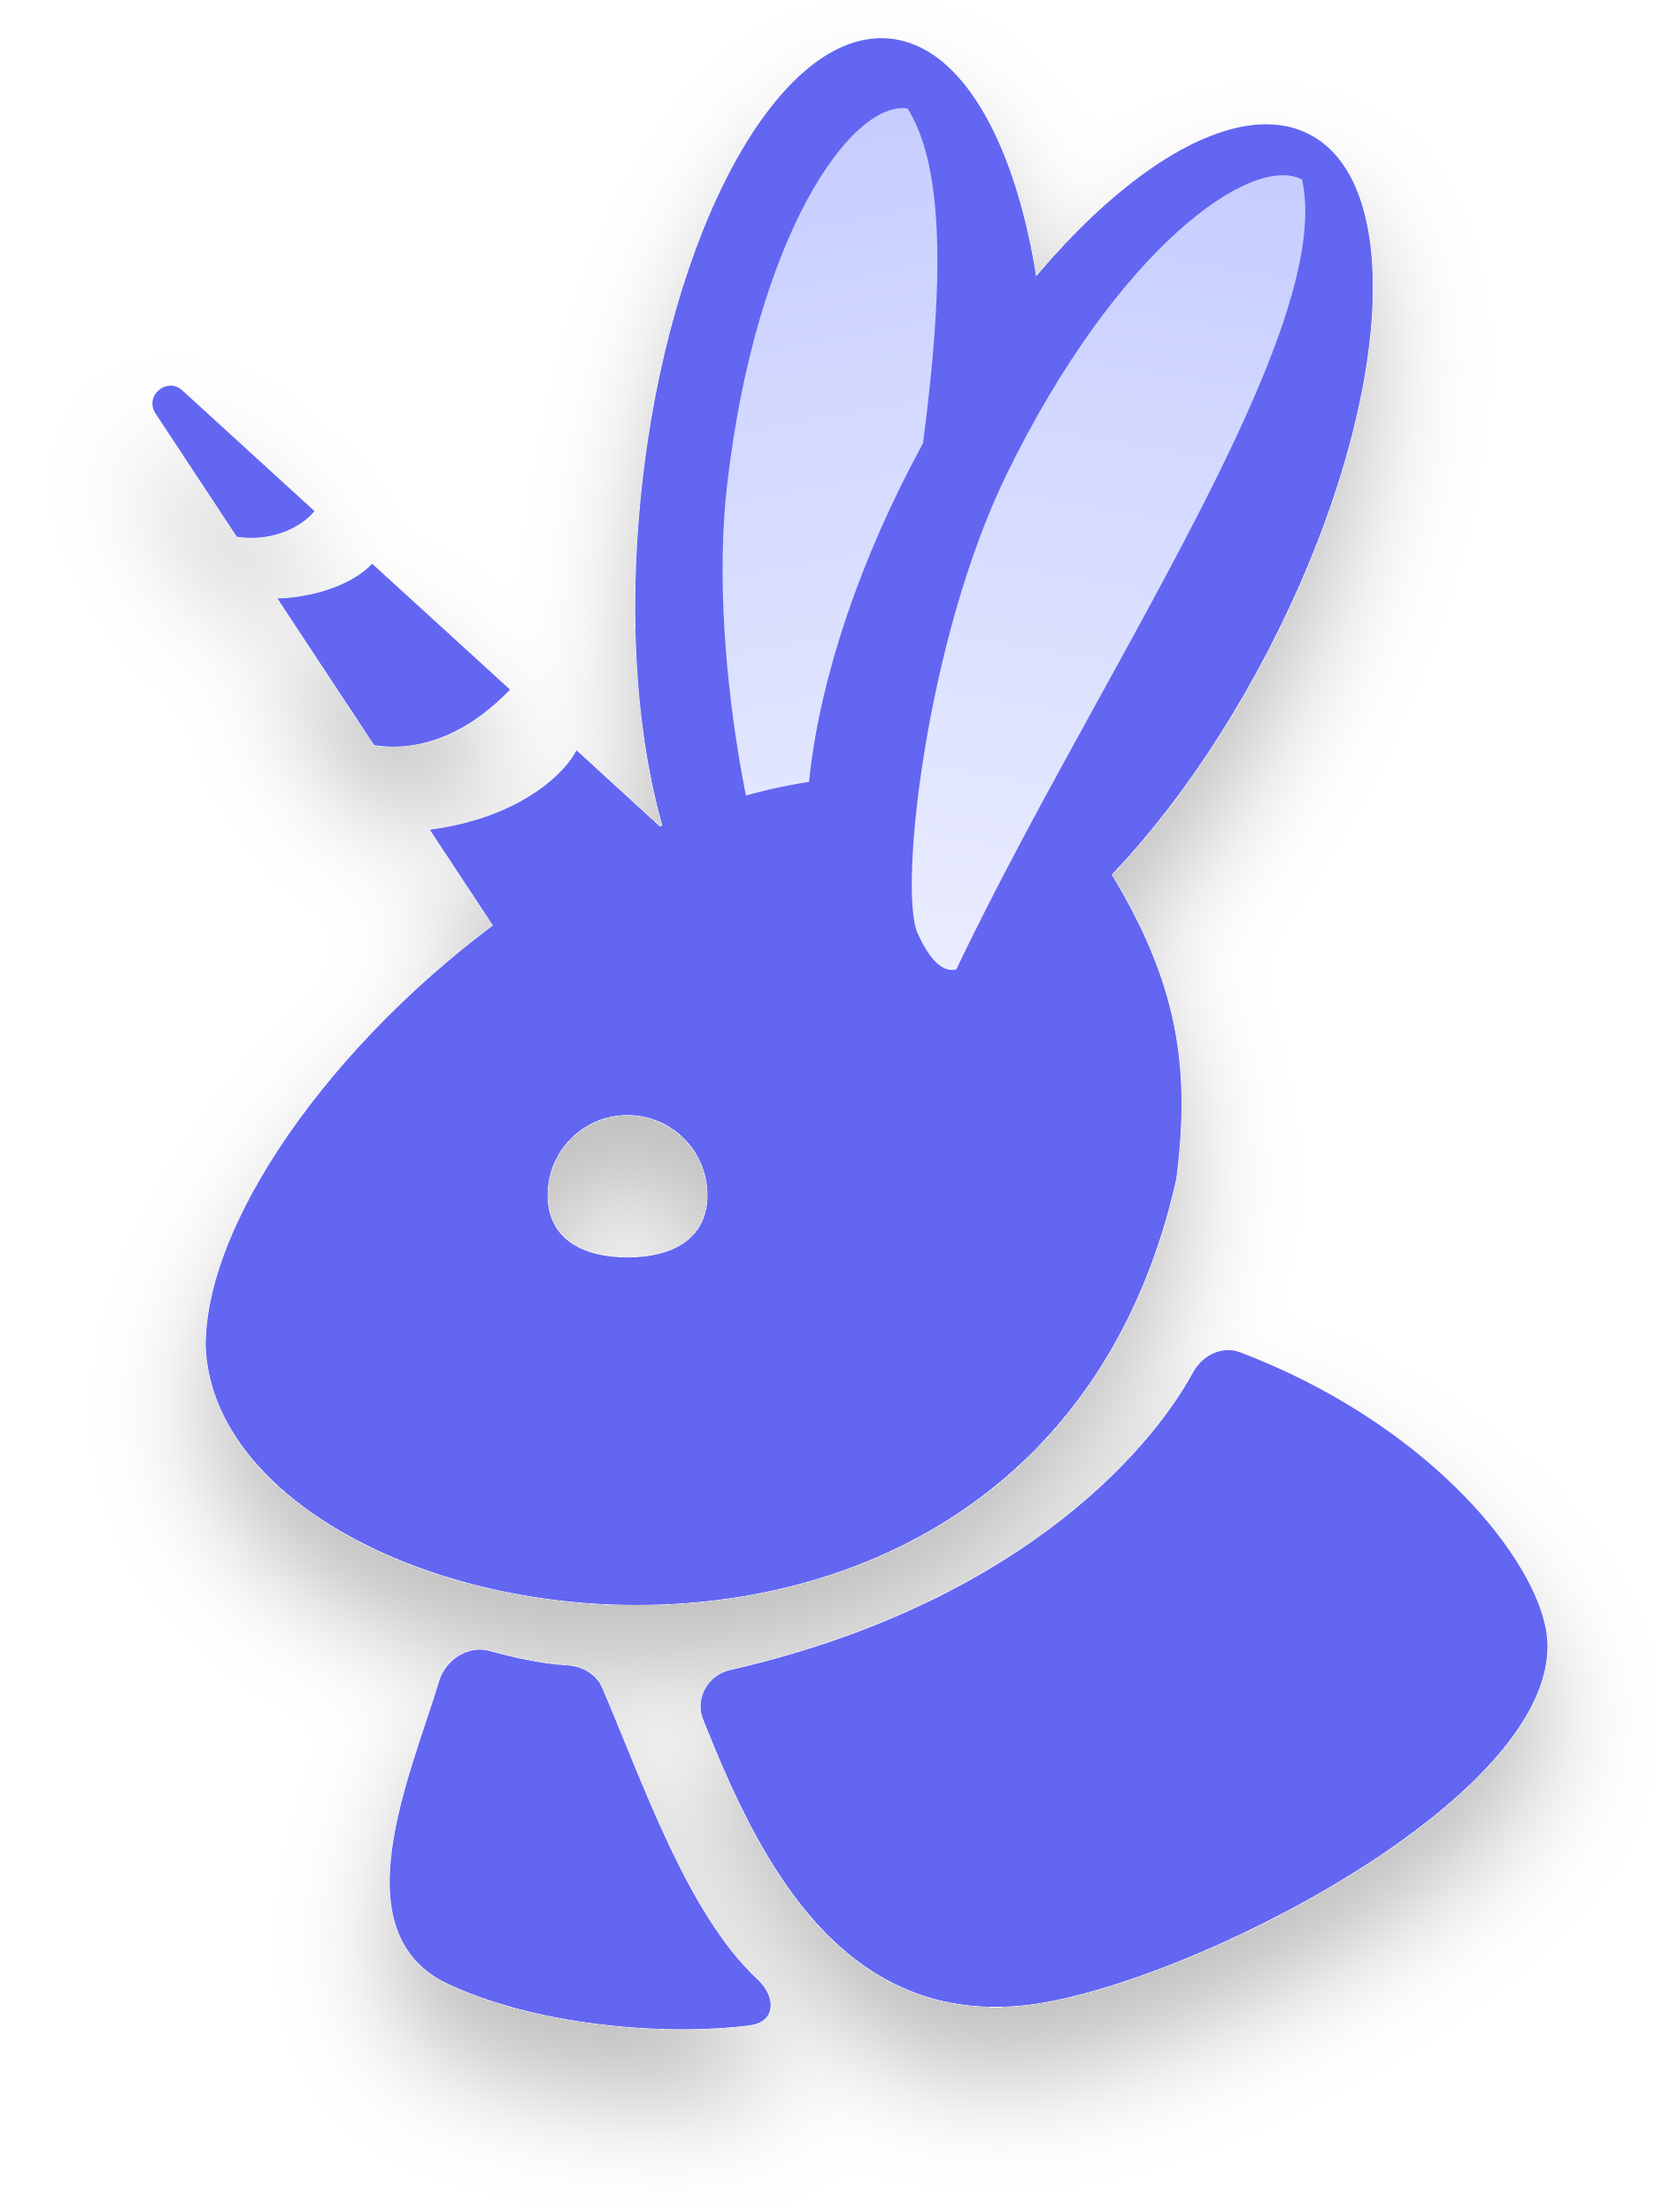
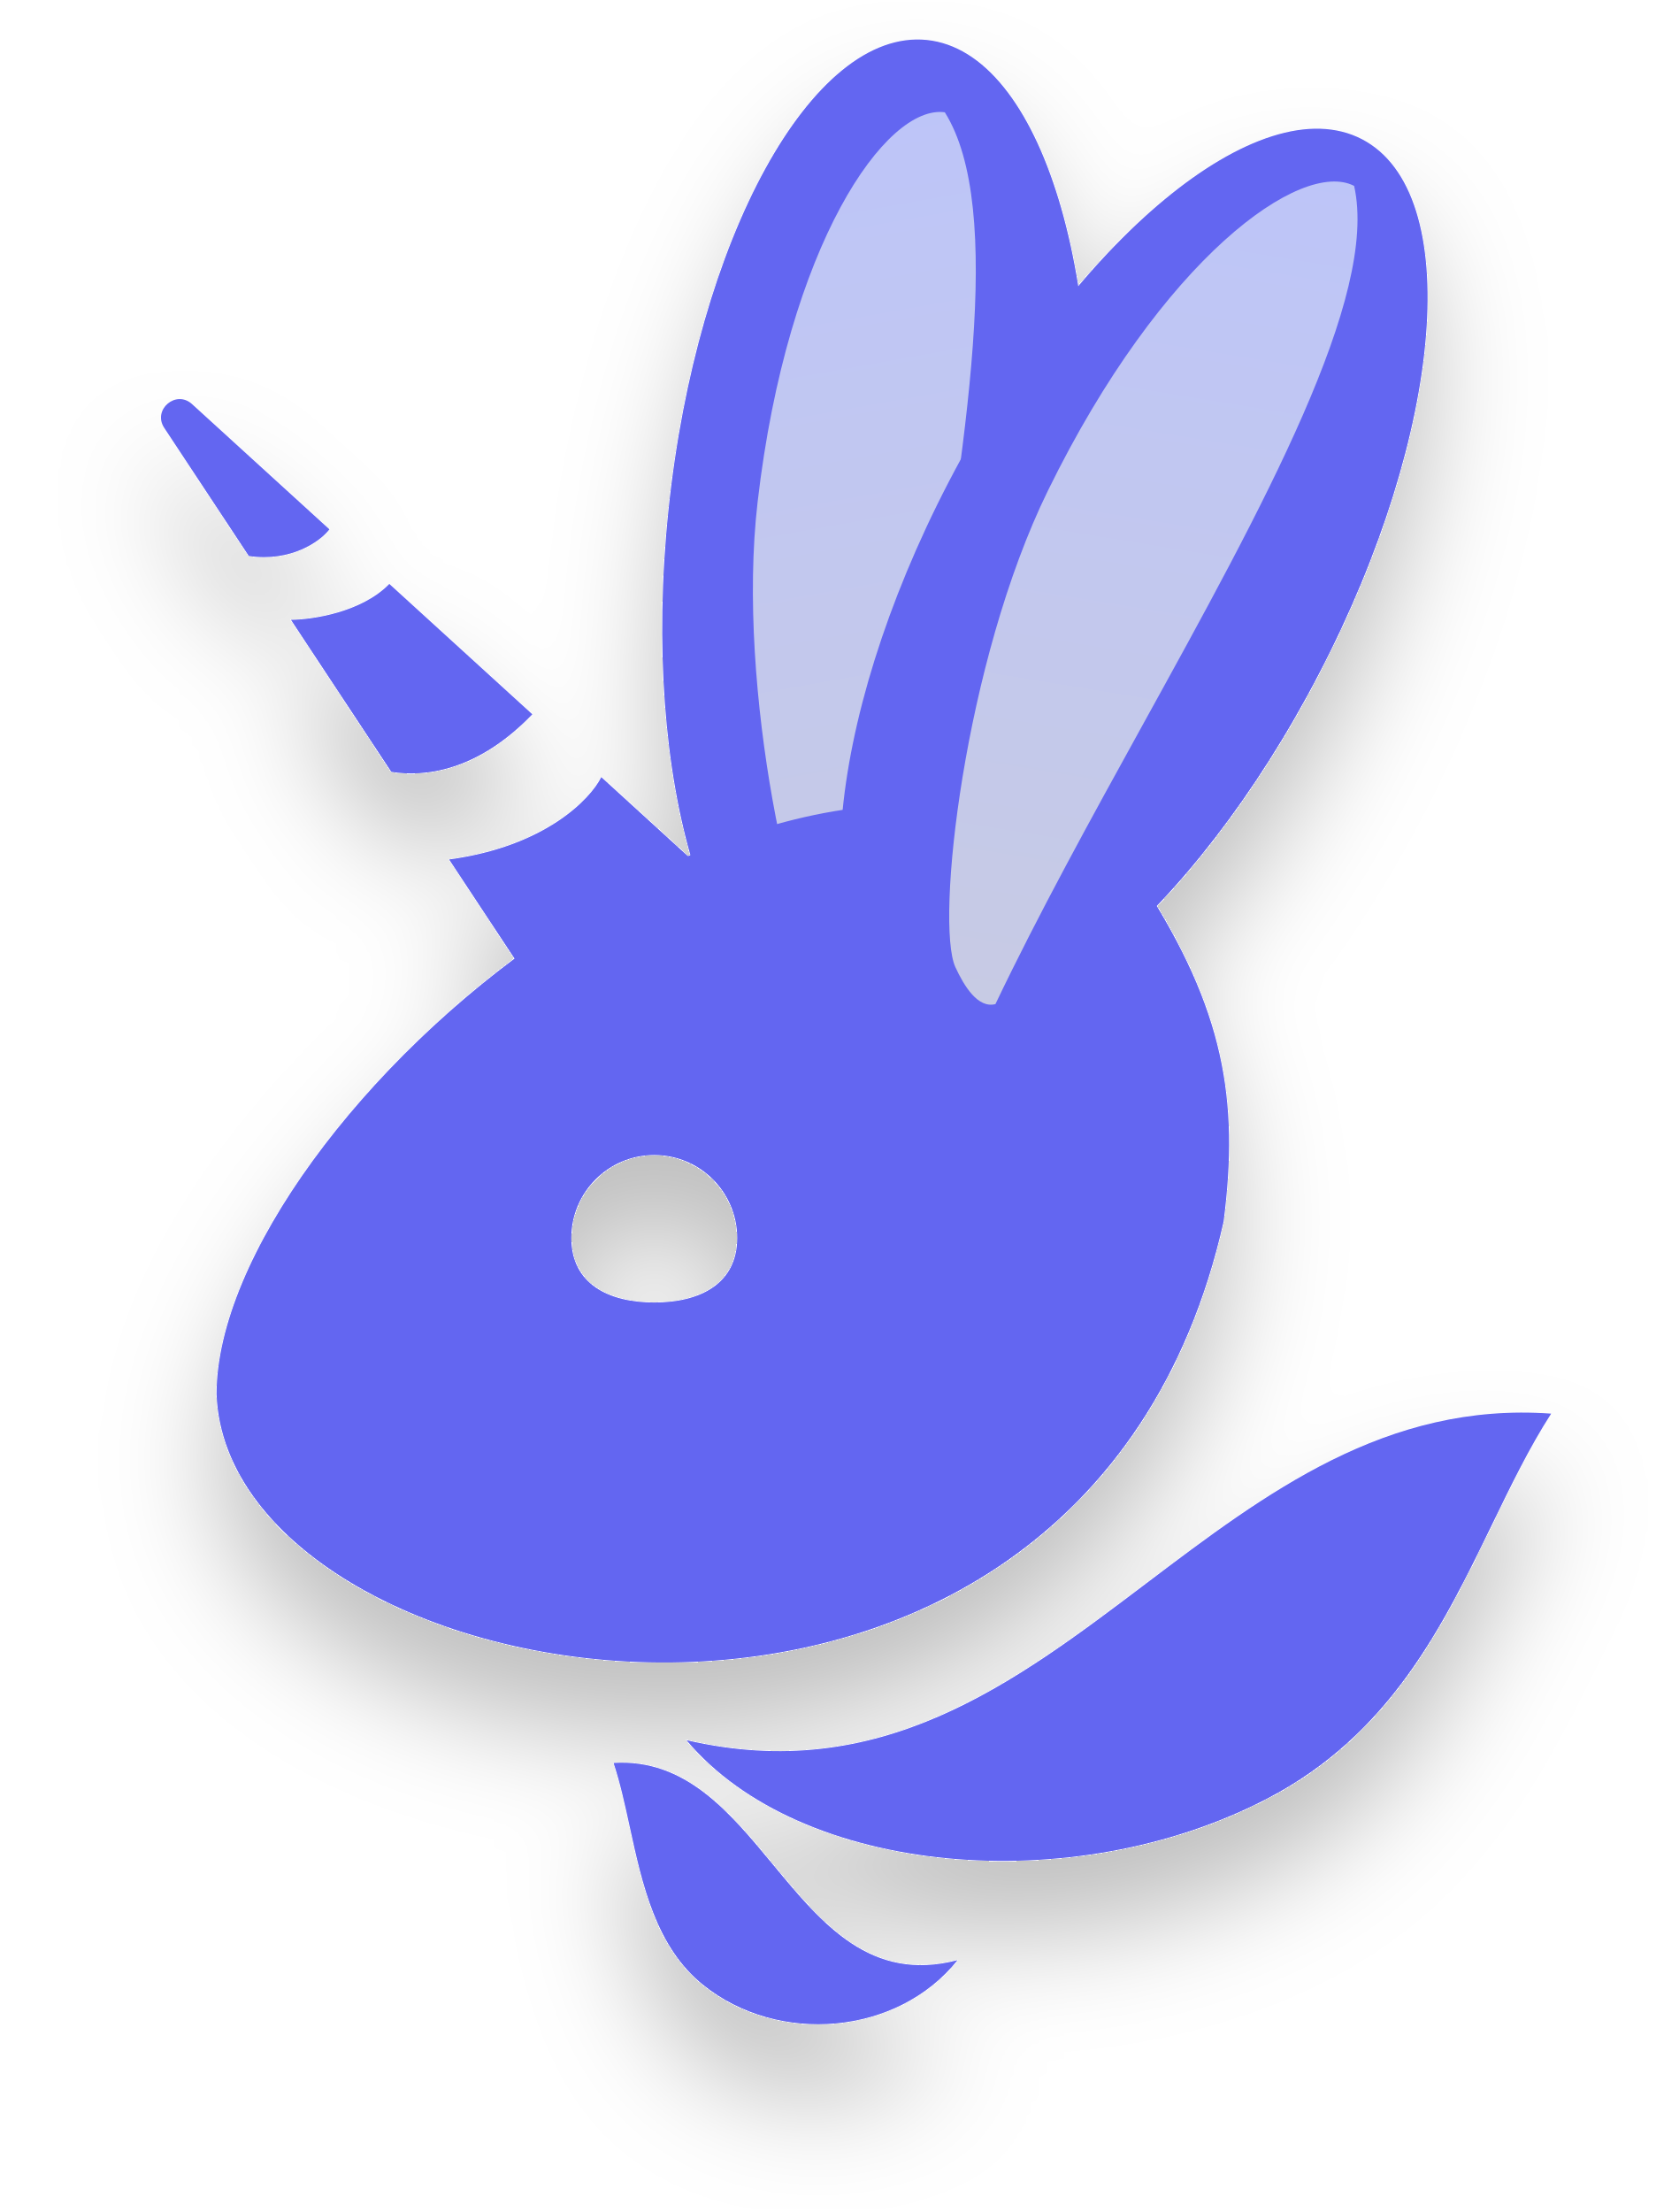
- <svg xmlns="http://www.w3.org/2000/svg" width="371" height="496" viewBox="0 0 371 496" fill="none">
-   <g filter="url(#filter0_d_145_459)">
-     <path d="M199.163 12.64C203.978 13.141 208.678 15.956 213.039 21.355C217.414 26.77 221.238 34.549 224.203 44.3C230.127 63.786 232.382 90.368 229.378 119.367C226.375 148.366 218.72 173.917 208.929 191.768C204.029 200.701 198.692 207.527 193.3 211.927C187.925 216.312 182.749 218.1 177.934 217.6C173.118 217.099 168.419 214.283 164.057 208.885C159.682 203.47 155.858 195.691 152.894 185.939C146.97 166.454 144.715 139.872 147.718 110.873C150.722 81.873 158.377 56.322 168.168 38.471C173.068 29.538 178.405 22.712 183.796 18.313C189.171 13.927 194.347 12.139 199.163 12.64Z" fill="#6366F1" stroke="#6366F1" stroke-width="8" />
-     <path fill-rule="evenodd" clip-rule="evenodd" d="M189.281 217.182C186.05 219.374 181.642 215.802 178.473 212.54C171.19 205.042 158.258 149.613 163.008 108.642C169.481 52.816 190.786 22.553 203.45 24.317C216.466 45.086 207.999 96.266 199.156 149.72C195.383 172.524 191.552 195.736 189.281 217.182Z" fill="url(#paint0_linear_145_459)" />
-     <path d="M291.738 33.694C296.035 35.933 299.373 40.283 301.45 46.91C303.534 53.557 304.238 62.2 303.42 72.36C301.785 92.663 294.136 118.216 280.71 144.08C267.284 169.944 250.797 190.889 235.146 203.886C227.314 210.39 219.848 214.773 213.221 216.879C206.614 218.979 201.143 218.736 196.846 216.497C192.55 214.257 189.211 209.907 187.134 203.28C185.051 196.633 184.346 187.99 185.164 177.83C186.799 157.527 194.448 131.974 207.874 106.11C221.3 80.246 237.787 59.301 253.438 46.305C261.27 39.801 268.736 35.417 275.364 33.311C281.97 31.211 287.441 31.454 291.738 33.694Z" fill="#6366F1" stroke="#6366F1" stroke-width="8" />
-     <path fill-rule="evenodd" clip-rule="evenodd" d="M263.68 264.466C267.096 237.924 263.68 218.472 246.384 191.502C171.709 131.165 46.111 242.959 46.111 301.803C48.588 368.794 232.754 402.133 263.68 264.466ZM140.677 281.956C150.572 281.956 158.594 277.907 158.594 267.991C158.594 258.074 150.572 250.035 140.677 250.035C130.781 250.035 122.759 258.074 122.759 267.991C122.759 277.907 130.781 281.956 140.677 281.956Z" fill="#6366F1" />
-     <path fill-rule="evenodd" clip-rule="evenodd" d="M214.385 217.361C210.61 218.349 207.641 213.508 205.738 209.375C201.365 199.873 207.605 143.294 225.708 106.251C250.376 55.778 280.527 34.359 291.88 40.252C297.246 64.181 272.243 109.608 246.129 157.052C234.989 177.293 223.657 197.898 214.385 217.361Z" fill="url(#paint1_linear_145_459)" />
-     <path fill-rule="evenodd" clip-rule="evenodd" d="M34.871 92.726C32.28 88.792 37.422 84.384 40.898 87.559L70.499 114.593C68.508 117.221 62.179 121.71 53.079 120.365L34.871 92.726ZM62.179 134.179C66.777 134.154 77.467 132.565 83.439 126.411L114.338 154.629C102.352 167.098 90.905 168.229 83.864 167.098L62.179 134.179ZM96.35 186.052L115.595 215.266C116.919 217.276 119.701 217.667 121.527 216.102L149.1 192.466C150.927 190.9 150.971 188.085 149.195 186.464L129.229 168.229C126.886 173.014 117.031 183.279 96.35 186.052Z" fill="#6366F1" />
-     <path d="M127.002 373.407C121.26 373.096 114.907 371.607 109.67 370.18C104.902 368.88 99.876 372.188 98.427 377.023C92.146 397.968 75.951 433.445 100.537 444.914C121.851 454.857 151.574 456.371 168.183 454.124C173.941 453.344 174.008 447.72 169.808 443.833C154.041 429.238 143.897 399.192 134.975 378.421C133.639 375.309 130.395 373.59 127.002 373.407Z" fill="#6366F1" />
-     <path d="M163.611 374.496C225.393 360.376 256.55 327.73 267.508 307.645C269.569 303.868 273.982 301.702 278.005 303.233C318.456 318.619 342.647 347.179 346.408 364.612C354.237 400.897 265.78 445.623 229.944 449.613C186.922 454.403 168.839 413.617 157.631 385.564C155.756 380.869 158.683 375.623 163.611 374.496Z" fill="#6366F1" />
+ <svg xmlns="http://www.w3.org/2000/svg" width="361" height="480" viewBox="0 0 361 480" fill="none">
+   <g filter="url(#filter0_d_165_491)">
+     <path d="M200.756 12.651C205.603 13.154 210.329 15.982 214.712 21.395C219.108 26.825 222.95 34.624 225.928 44.4C231.88 63.934 234.145 90.582 231.128 119.653C228.11 148.724 220.42 174.338 210.584 192.234C205.661 201.189 200.299 208.033 194.881 212.444C189.48 216.842 184.274 218.639 179.428 218.136C174.581 217.632 169.855 214.805 165.472 209.392C161.076 203.962 157.234 196.162 154.255 186.387C148.304 166.852 146.039 140.205 149.056 111.134C152.074 82.063 159.764 56.449 169.6 38.553C174.523 29.598 179.885 22.754 185.303 18.342C190.704 13.945 195.909 12.148 200.756 12.651Z" fill="#6366F1" stroke="#6366F1" stroke-width="8" />
+     <path fill-rule="evenodd" clip-rule="evenodd" d="M190.828 217.707C187.582 219.905 183.154 216.324 179.97 213.054C172.654 205.537 159.663 149.972 164.434 108.9C170.937 52.936 192.339 22.598 205.062 24.367C218.138 45.187 209.632 96.493 200.748 150.079C196.958 172.939 193.109 196.208 190.828 217.707Z" fill="url(#paint0_linear_165_491)" />
+     <path d="M293.761 33.756C298.084 36.005 301.44 40.371 303.527 47.016C305.621 53.682 306.329 62.347 305.507 72.533C303.864 92.888 296.18 118.504 282.692 144.433C269.204 170.361 252.641 191.358 236.917 204.388C229.048 210.908 221.546 215.303 214.886 217.415C208.247 219.521 202.746 219.279 198.423 217.03C194.1 214.781 190.744 210.415 188.656 203.771C186.563 197.105 185.855 188.439 186.677 178.253C188.319 157.899 196.004 132.282 209.492 106.354C222.98 80.425 239.543 59.428 255.267 46.399C263.136 39.878 270.637 35.483 277.297 33.371C283.936 31.266 289.438 31.507 293.761 33.756Z" fill="#6366F1" stroke="#6366F1" stroke-width="8" />
+     <path fill-rule="evenodd" clip-rule="evenodd" d="M265.568 265.107C269 238.5 265.568 219 248.193 191.964C173.175 131.478 47 243.548 47 302.536C49.488 369.692 234.5 403.114 265.568 265.107ZM142 282.641C151.941 282.641 160 278.582 160 268.641C160 258.7 151.941 250.641 142 250.641C132.059 250.641 124 258.7 124 268.641C124 278.582 132.059 282.641 142 282.641Z" fill="#6366F1" />
+     <path d="M336.665 306.754C300.904 304.18 274.781 323.931 248.812 343.567C219.766 365.529 190.909 387.347 148.974 377.606C173.746 407.093 232.963 412.259 275.091 390.266C301.743 376.389 313.195 352.767 323.823 330.841C327.946 322.335 331.947 314.082 336.665 306.754Z" fill="#6366F1" />
+     <path d="M133.161 382.554C148.724 381.599 158.294 393.16 167.807 404.654C178.448 417.509 189.019 430.281 207.828 425.352C194.743 441.713 168.897 443.805 152.645 430.748C142.359 422.508 139.408 408.96 136.67 396.385C135.608 391.506 134.577 386.773 133.161 382.554Z" fill="#6366F1" />
+     <path fill-rule="evenodd" clip-rule="evenodd" d="M216.047 217.886C212.255 218.877 209.273 214.024 207.361 209.881C202.968 200.356 209.236 143.637 227.423 106.503C252.204 55.905 282.493 34.434 293.899 40.341C299.289 64.329 274.171 109.868 247.938 157.429C236.746 177.72 225.363 198.376 216.047 217.886Z" fill="url(#paint1_linear_165_491)" />
+     <path fill-rule="evenodd" clip-rule="evenodd" d="M35.643 92.845C33.049 88.915 38.195 84.513 41.676 87.685L71.5 114.865C69.5 117.5 63.142 122 54 120.652L35.643 92.845ZM63.142 134.5C67.761 134.475 78.5 132.882 84.5 126.712L115.54 155C103.5 167.5 92 168.633 84.927 167.5L63.142 134.5ZM97.47 186.5L116.812 215.799C118.137 217.807 120.922 218.199 122.75 216.635L150.475 192.919C152.303 191.356 152.347 188.544 150.569 186.923L130.5 168.633C128.147 173.431 118.246 183.72 97.47 186.5Z" fill="#6366F1" />
  </g>
  <defs>
-     <filter id="filter0_d_145_459" x="10.167" y="0.557" width="360.729" height="494.475" filterUnits="userSpaceOnUse" color-interpolation-filters="sRGB">
+     <filter id="filter0_d_165_491" x="10.938" y="0.568" width="349.727" height="478.692" filterUnits="userSpaceOnUse" color-interpolation-filters="sRGB">
      <feFlood flood-opacity="0" result="BackgroundImageFix" />
      <feColorMatrix in="SourceAlpha" type="matrix" values="0 0 0 0 0 0 0 0 0 0 0 0 0 0 0 0 0 0 127 0" result="hardAlpha" />
      <feOffset dy="16" />
      <feGaussianBlur stdDeviation="12" />
      <feComposite in2="hardAlpha" operator="out" />
      <feColorMatrix type="matrix" values="0 0 0 0 0 0 0 0 0 0 0 0 0 0 0 0 0 0 0.25 0" />
-       <feBlend mode="normal" in2="BackgroundImageFix" result="effect1_dropShadow_145_459" />
-       <feBlend mode="normal" in="SourceGraphic" in2="effect1_dropShadow_145_459" result="shape" />
+       <feBlend mode="normal" in2="BackgroundImageFix" result="effect1_dropShadow_165_491" />
+       <feBlend mode="normal" in="SourceGraphic" in2="effect1_dropShadow_165_491" result="shape" />
    </filter>
-     <linearGradient id="paint0_linear_145_459" x1="221.55" y1="323.836" x2="157.536" y2="-32.975" gradientUnits="userSpaceOnUse">
-       <stop stop-color="white" />
+     <linearGradient id="paint0_linear_165_491" x1="223.246" y1="324.624" x2="159.201" y2="-33.113" gradientUnits="userSpaceOnUse">
+       <stop stop-color="#CDCED8" />
      <stop offset="1" stop-color="#BAC3FF" />
    </linearGradient>
-     <linearGradient id="paint1_linear_145_459" x1="209.342" y1="328.695" x2="268.149" y2="-29.015" gradientUnits="userSpaceOnUse">
-       <stop stop-color="white" />
+     <linearGradient id="paint1_linear_165_491" x1="210.981" y1="329.495" x2="269.815" y2="-29.136" gradientUnits="userSpaceOnUse">
+       <stop stop-color="#CDCED8" />
      <stop offset="1" stop-color="#BAC3FF" />
    </linearGradient>
  </defs>
</svg>
